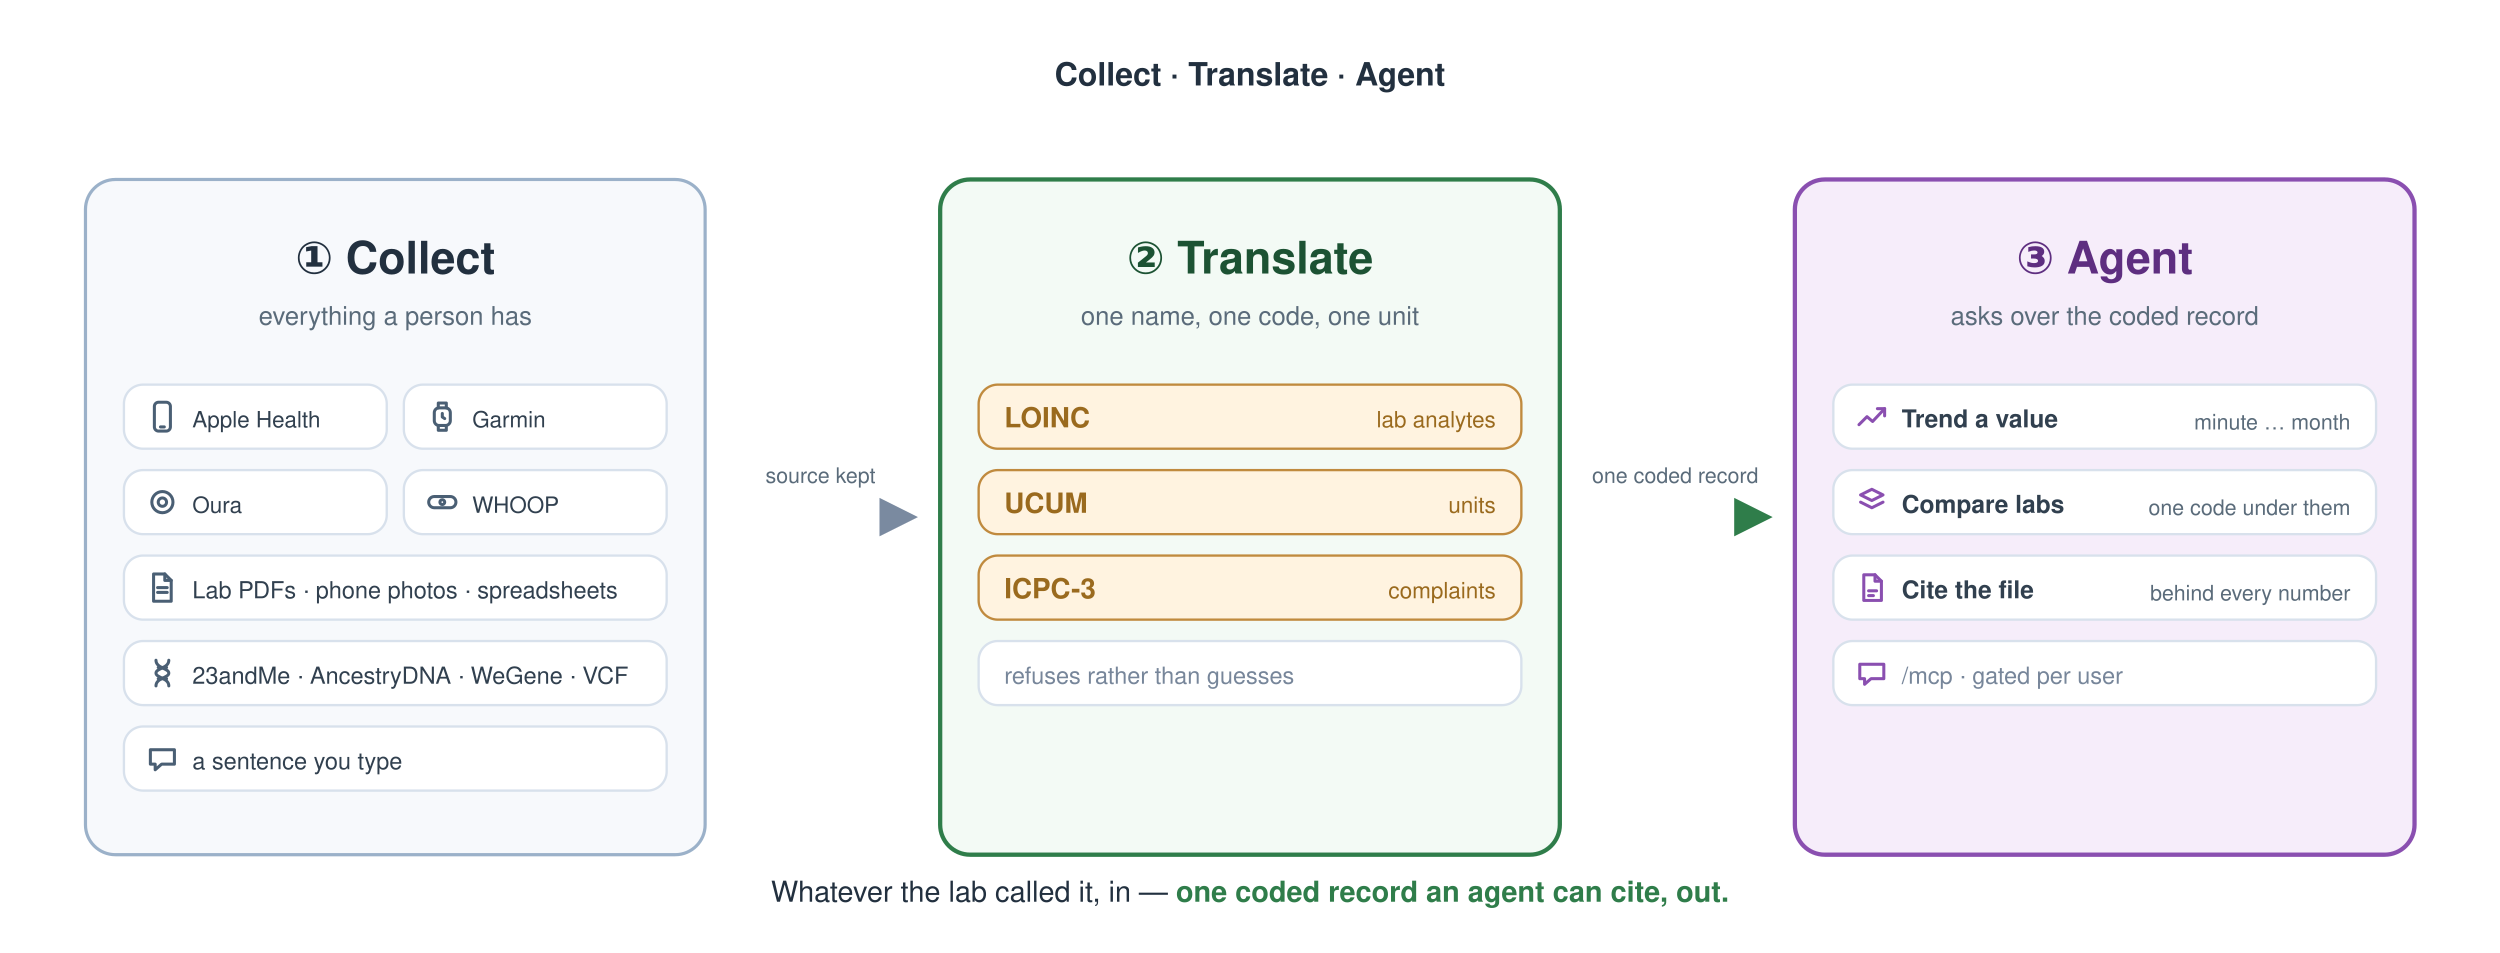
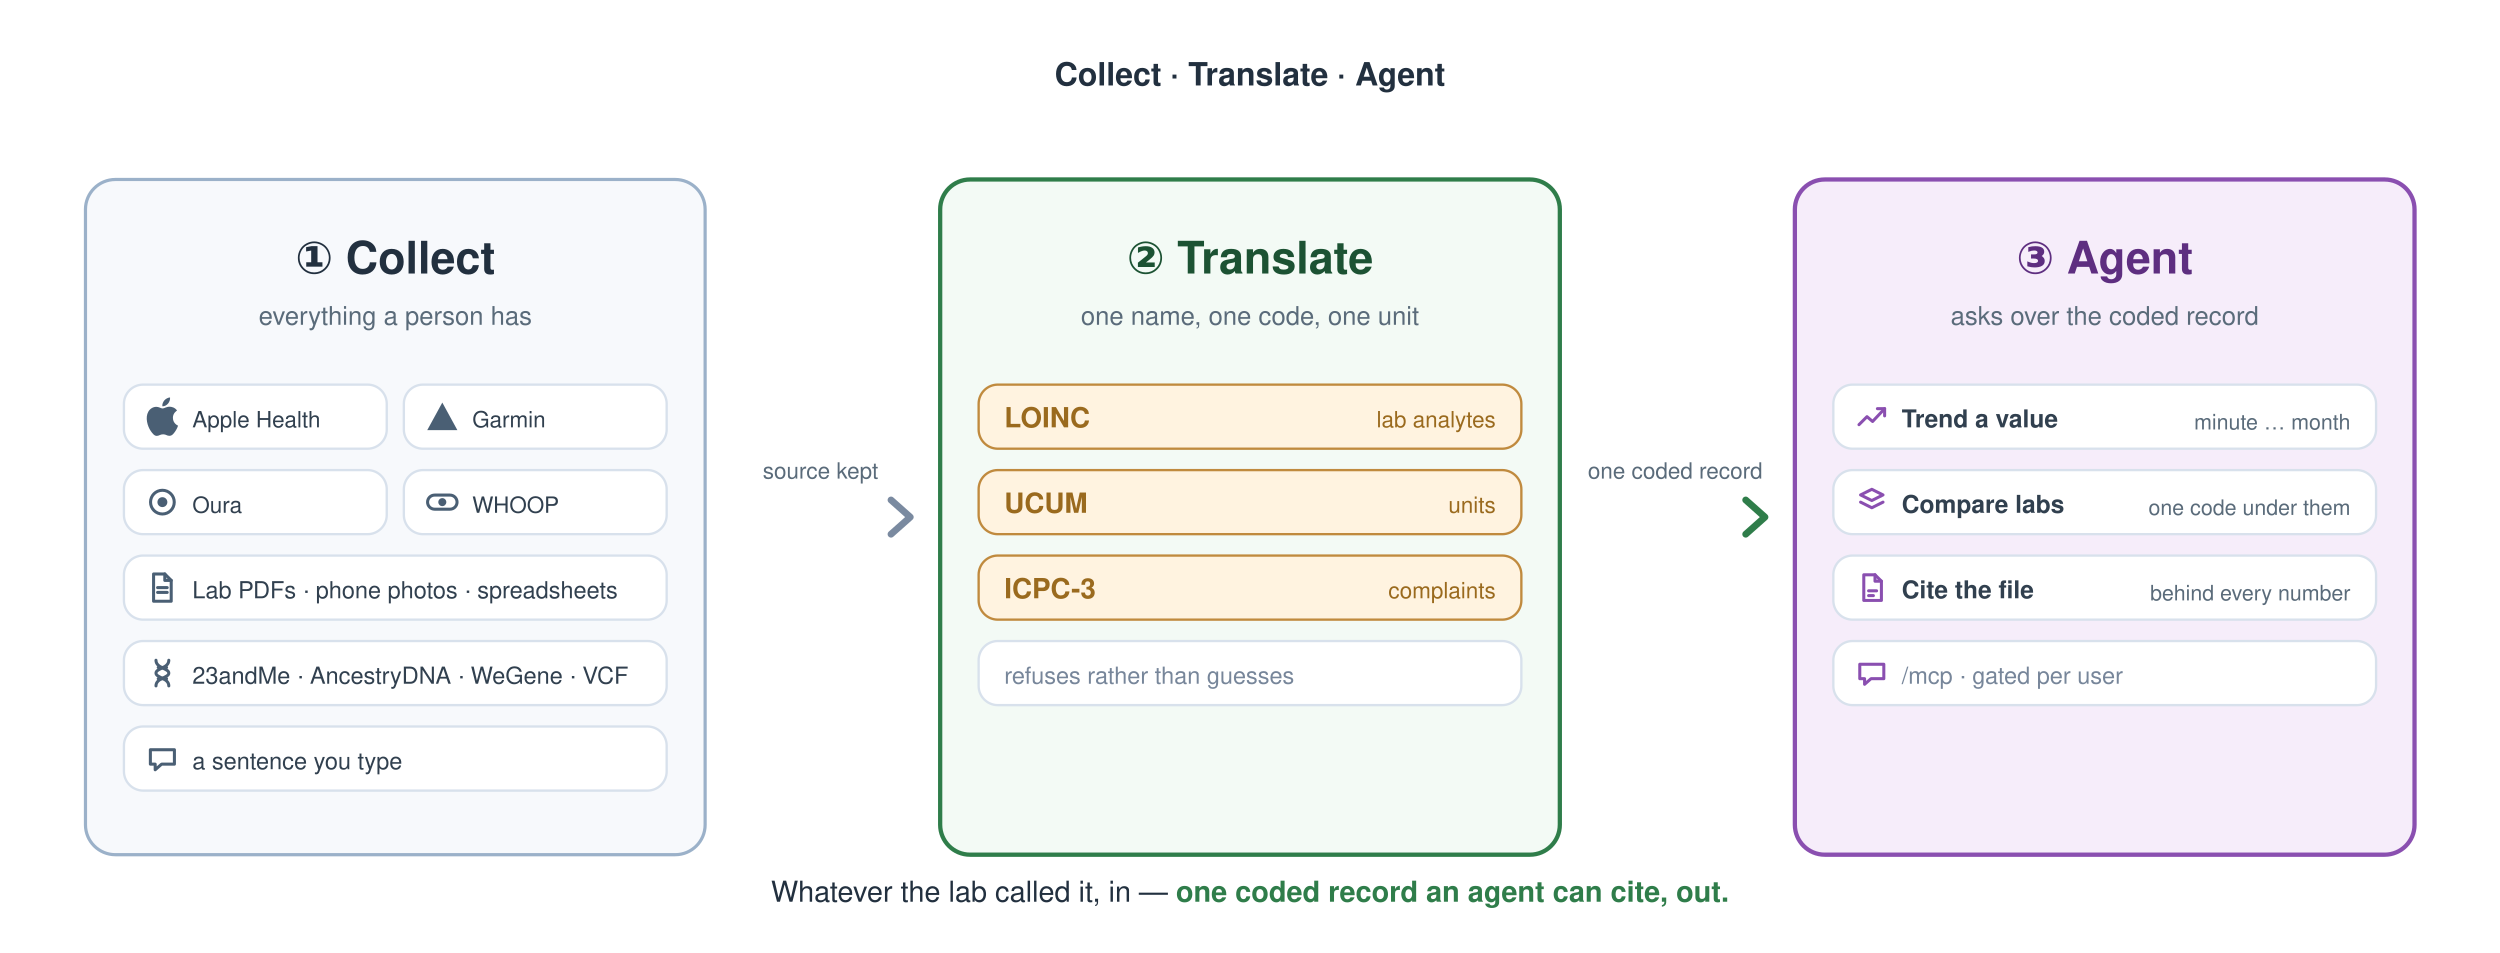
<svg xmlns="http://www.w3.org/2000/svg" viewBox="0 0 1170 446" width="1170" height="446" font-family="Helvetica, Arial, sans-serif" role="img" aria-label="Collect, Translate, Agent: three stages, left to right">
  <rect width="1170" height="446" fill="#ffffff" />
  <defs>
-     <marker id="raw" viewBox="0 0 10 10" refX="8" refY="5" markerWidth="6" markerHeight="6" orient="auto-start-reverse">
-       <path d="M0 0 L10 5 L0 10 z" fill="#7a8aa0" />
-     </marker>
-     <marker id="std" viewBox="0 0 10 10" refX="8" refY="5" markerWidth="6" markerHeight="6" orient="auto-start-reverse">
-       <path d="M0 0 L10 5 L0 10 z" fill="#2f7d4a" />
-     </marker>
    <linearGradient id="grad-raw" x1="0" y1="0" x2="1" y2="0">
      <stop offset="0" stop-color="#ffffff" stop-opacity="0" />
      <stop offset="0.45" stop-color="#7a8aa0" stop-opacity="0.85" />
      <stop offset="1" stop-color="#7a8aa0" />
    </linearGradient>
    <linearGradient id="grad-std" x1="0" y1="0" x2="1" y2="0">
      <stop offset="0" stop-color="#ffffff" stop-opacity="0" />
      <stop offset="0.45" stop-color="#2f7d4a" stop-opacity="0.85" />
      <stop offset="1" stop-color="#2f7d4a" />
    </linearGradient>
  </defs>
  <text x="585" y="40" text-anchor="middle" font-size="15" font-weight="bold" fill="#22303f">Collect · Translate · Agent</text>
  <rect x="40" y="84" width="290" height="316" rx="14" fill="#f7f9fc" stroke="#9bb1c9" stroke-width="1.5" />
  <text x="185" y="128" text-anchor="middle" font-size="21" font-weight="bold" fill="#22303f">① Collect</text>
  <text x="185" y="152" text-anchor="middle" font-size="12" font-weight="normal" fill="#5a6b7a">everything a person has</text>
  <rect x="58.0" y="180" width="123.0" height="30" rx="9" fill="#ffffff" stroke="#d8e1ec" stroke-width="1.1" />
  <g transform="translate(67.0,186) scale(0.75)" fill="none" stroke="#4a5f74" stroke-width="1.9" stroke-linecap="round" stroke-linejoin="round">
-     <rect x="7" y="3" width="10" height="18" rx="2.6" />
-     <path d="M10.8 18.4h2.4" />
+     <path fill="#4a5f74" stroke="none" d="M12.152 6.896c-.948 0-2.415-1.078-3.96-1.04-2.04.027-3.91 1.183-4.961 3.014-2.117 3.675-.546 9.103 1.519 12.09 1.013 1.454 2.208 3.09 3.792 3.039 1.52-.065 2.09-.987 3.935-.987 1.831 0 2.35.987 3.96.948 1.637-.026 2.676-1.48 3.676-2.948 1.156-1.688 1.636-3.325 1.662-3.415-.039-.013-3.182-1.221-3.22-4.857-.026-3.04 2.48-4.494 2.597-4.559-1.429-2.09-3.623-2.324-4.39-2.376-2-.156-3.675 1.09-4.61 1.09zM15.53 3.83c.843-1.012 1.4-2.427 1.245-3.83-1.207.052-2.662.805-3.532 1.818-.78.896-1.454 2.338-1.273 3.714 1.338.104 2.715-.688 3.559-1.701" />
  </g>
  <text x="90.0" y="200" text-anchor="start" font-size="10.5" font-weight="normal" fill="#31404f">Apple Health</text>
  <rect x="189.0" y="180" width="123.0" height="30" rx="9" fill="#ffffff" stroke="#d8e1ec" stroke-width="1.1" />
  <g transform="translate(198.0,186) scale(0.75)" fill="none" stroke="#4a5f74" stroke-width="1.9" stroke-linecap="round" stroke-linejoin="round">
-     <rect x="7" y="6.5" width="10" height="11" rx="3" />
-     <path d="M9.5 6.5V3.5h5v3M9.5 17.5v3h5v-3" />
-     <path d="M12 10v2.2l1.5 1" />
+     <path fill="#4a5f74" stroke="none" d="M12 3.2 L21.4 20.4 H2.6 Z" />
  </g>
  <text x="221.0" y="200" text-anchor="start" font-size="10.5" font-weight="normal" fill="#31404f">Garmin</text>
  <rect x="58.0" y="220" width="123.0" height="30" rx="9" fill="#ffffff" stroke="#d8e1ec" stroke-width="1.1" />
  <g transform="translate(67.0,226) scale(0.75)" fill="none" stroke="#4a5f74" stroke-width="1.9" stroke-linecap="round" stroke-linejoin="round">
-     <circle cx="12" cy="12" r="6.6" />
-     <circle cx="12" cy="12" r="2.6" />
+     <circle cx="12" cy="12" r="7.4" />
+     <circle cx="12" cy="12" r="3.1" fill="#4a5f74" stroke="none" />
  </g>
  <text x="90.0" y="240" text-anchor="start" font-size="10.5" font-weight="normal" fill="#31404f">Oura</text>
  <rect x="189.0" y="220" width="123.0" height="30" rx="9" fill="#ffffff" stroke="#d8e1ec" stroke-width="1.1" />
  <g transform="translate(198.0,226) scale(0.75)" fill="none" stroke="#4a5f74" stroke-width="1.9" stroke-linecap="round" stroke-linejoin="round">
-     <rect x="3.5" y="8.5" width="17" height="7" rx="3.5" />
-     <circle cx="12" cy="12" r="1.5" />
+     <rect x="2.8" y="7.6" width="18.4" height="8.8" rx="4.4" />
+     <circle cx="12" cy="12" r="2.5" fill="#4a5f74" stroke="none" />
  </g>
  <text x="221.0" y="240" text-anchor="start" font-size="10.5" font-weight="normal" fill="#31404f">WHOOP</text>
  <rect x="58" y="260" width="254" height="30" rx="9" fill="#ffffff" stroke="#d8e1ec" stroke-width="1.1" />
  <g transform="translate(67,266) scale(0.75)" fill="none" stroke="#4a5f74" stroke-width="1.9" stroke-linecap="round" stroke-linejoin="round">
    <path d="M6.5 3.5h7l4 4v13h-11z" />
    <path d="M13.5 3.5v4h4" />
    <path d="M9 12h6M9 15h6" />
  </g>
  <text x="90" y="280" text-anchor="start" font-size="11" font-weight="normal" fill="#31404f">Lab PDFs · phone photos · spreadsheets</text>
  <rect x="58" y="300" width="254" height="30" rx="9" fill="#ffffff" stroke="#d8e1ec" stroke-width="1.1" />
  <g transform="translate(67,306) scale(0.75)" fill="none" stroke="#4a5f74" stroke-width="1.9" stroke-linecap="round" stroke-linejoin="round">
    <path d="M8 4c0 5 8 5 8 8s-8 3-8 8" />
    <path d="M16 4c0 5-8 5-8 8s8 3 8 8" />
    <path d="M9.4 8.5h5.2M9.4 15.5h5.2" />
  </g>
  <text x="90" y="320" text-anchor="start" font-size="11" font-weight="normal" fill="#31404f">23andMe · AncestryDNA · WeGene · VCF</text>
  <rect x="58" y="340" width="254" height="30" rx="9" fill="#ffffff" stroke="#d8e1ec" stroke-width="1.1" />
  <g transform="translate(67,346) scale(0.75)" fill="none" stroke="#4a5f74" stroke-width="1.9" stroke-linecap="round" stroke-linejoin="round">
    <path d="M4.5 6.5h15v9h-8l-4 3.5v-3.5h-3z" />
  </g>
  <text x="90" y="360" text-anchor="start" font-size="11" font-weight="normal" fill="#31404f">a sentence you type</text>
  <rect x="440" y="84" width="290" height="316" rx="14" fill="#f3faf5" stroke="#2f7d4a" stroke-width="2" />
  <text x="585" y="128" text-anchor="middle" font-size="21" font-weight="bold" fill="#1c5233">② Translate</text>
  <text x="585" y="152" text-anchor="middle" font-size="12" font-weight="normal" fill="#5a6b7a">one name, one code, one unit</text>
  <rect x="458" y="180" width="254" height="30" rx="9" fill="#fff3e0" stroke="#c08a3e" stroke-width="1.1" />
  <text x="470" y="200" text-anchor="start" font-size="13" font-weight="bold" fill="#9a6a1e">LOINC</text>
  <text x="700" y="200" text-anchor="end" font-size="10.5" font-weight="normal" fill="#9a6a1e">lab analytes</text>
  <rect x="458" y="220" width="254" height="30" rx="9" fill="#fff3e0" stroke="#c08a3e" stroke-width="1.1" />
  <text x="470" y="240" text-anchor="start" font-size="13" font-weight="bold" fill="#9a6a1e">UCUM</text>
  <text x="700" y="240" text-anchor="end" font-size="10.5" font-weight="normal" fill="#9a6a1e">units</text>
  <rect x="458" y="260" width="254" height="30" rx="9" fill="#fff3e0" stroke="#c08a3e" stroke-width="1.1" />
  <text x="470" y="280" text-anchor="start" font-size="13" font-weight="bold" fill="#9a6a1e">ICPC-3</text>
  <text x="700" y="280" text-anchor="end" font-size="10.5" font-weight="normal" fill="#9a6a1e">complaints</text>
  <rect x="458" y="300" width="254" height="30" rx="9" fill="#ffffff" stroke="#d8e1ec" stroke-width="1.1" />
  <text x="470" y="320" text-anchor="start" font-size="11" font-weight="normal" fill="#77869a">refuses rather than guesses</text>
  <rect x="840" y="84" width="290" height="316" rx="14" fill="#f6edfa" stroke="#8a4fb0" stroke-width="2" />
  <text x="985" y="128" text-anchor="middle" font-size="21" font-weight="bold" fill="#5e2e80">③ Agent</text>
  <text x="985" y="152" text-anchor="middle" font-size="12" font-weight="normal" fill="#5a6b7a">asks over the coded record</text>
  <rect x="858" y="180" width="254" height="30" rx="9" fill="#ffffff" stroke="#d8e1ec" stroke-width="1.1" />
  <g transform="translate(867,186) scale(0.75)" fill="none" stroke="#8a4fb0" stroke-width="1.9" stroke-linecap="round" stroke-linejoin="round">
    <path d="M4 17l5-5 3.5 3L20 7" />
    <path d="M15.5 7H20v4.5" />
  </g>
  <text x="890" y="200" text-anchor="start" font-size="11.5" font-weight="bold" fill="#31404f">Trend a value</text>
  <text x="1100" y="201" text-anchor="end" font-size="10" font-weight="normal" fill="#5a6b7a">minute … month</text>
  <rect x="858" y="220" width="254" height="30" rx="9" fill="#ffffff" stroke="#d8e1ec" stroke-width="1.1" />
  <g transform="translate(867,226) scale(0.75)" fill="none" stroke="#8a4fb0" stroke-width="1.9" stroke-linecap="round" stroke-linejoin="round">
    <path d="M12 4l7 3.5-7 3.5-7-3.5z" />
    <path d="M5 12l7 3.5 7-3.5" />
  </g>
  <text x="890" y="240" text-anchor="start" font-size="11.5" font-weight="bold" fill="#31404f">Compare labs</text>
  <text x="1100" y="241" text-anchor="end" font-size="10" font-weight="normal" fill="#5a6b7a">one code under them</text>
  <rect x="858" y="260" width="254" height="30" rx="9" fill="#ffffff" stroke="#d8e1ec" stroke-width="1.1" />
  <g transform="translate(867,266) scale(0.75)" fill="none" stroke="#8a4fb0" stroke-width="1.9" stroke-linecap="round" stroke-linejoin="round">
    <path d="M7 4h7l4 4v12H7z" />
    <path d="M14 4v4h4" />
    <path d="M10 14h5M10 17h3" />
  </g>
  <text x="890" y="280" text-anchor="start" font-size="11.5" font-weight="bold" fill="#31404f">Cite the file</text>
  <text x="1100" y="281" text-anchor="end" font-size="10" font-weight="normal" fill="#5a6b7a">behind every number</text>
  <rect x="858" y="300" width="254" height="30" rx="9" fill="#ffffff" stroke="#d8e1ec" stroke-width="1.1" />
  <g transform="translate(867,306) scale(0.75)" fill="none" stroke="#8a4fb0" stroke-width="1.9" stroke-linecap="round" stroke-linejoin="round">
    <path d="M4.5 6.5h15v9h-8l-4 3.5v-3.5h-3z" />
  </g>
  <text x="890" y="320" text-anchor="start" font-size="11" font-weight="normal" fill="#77869a">/mcp  ·  gated per user</text>
-   <path d="M342 242 H426" stroke="url(#grad-raw)" stroke-width="3" fill="none" stroke-linecap="round" marker-end="url(#raw)" />
-   <text x="384.0" y="226" text-anchor="middle" font-size="10" font-weight="normal" fill="#5a6b7a">source kept</text>
-   <path d="M742 242 H826" stroke="url(#grad-std)" stroke-width="3" fill="none" stroke-linecap="round" marker-end="url(#std)" />
-   <text x="784.0" y="226" text-anchor="middle" font-size="10" font-weight="normal" fill="#5a6b7a">one coded record</text>
+   <path d="M342 242 H413" stroke="url(#grad-raw)" stroke-width="3.2" fill="none" stroke-linecap="round" />
+   <path d="M417 234 L426 242 L417 250" fill="none" stroke="#7a8aa0" stroke-width="3.2" stroke-linecap="round" stroke-linejoin="round" />
+   <text x="384.0" y="224" text-anchor="middle" font-size="10.5" font-weight="normal" fill="#5a6b7a">source kept</text>
+   <path d="M742 242 H813" stroke="url(#grad-std)" stroke-width="3.2" fill="none" stroke-linecap="round" />
+   <path d="M817 234 L826 242 L817 250" fill="none" stroke="#2f7d4a" stroke-width="3.2" stroke-linecap="round" stroke-linejoin="round" />
+   <text x="784.0" y="224" text-anchor="middle" font-size="10.5" font-weight="normal" fill="#5a6b7a">one coded record</text>
  <text x="585" y="422" text-anchor="middle" font-size="13.5" fill="#22303f">Whatever the lab called it, in — <tspan font-weight="bold" fill="#2f7d4a">one coded record an agent can cite, out.</tspan>
  </text>
</svg>
